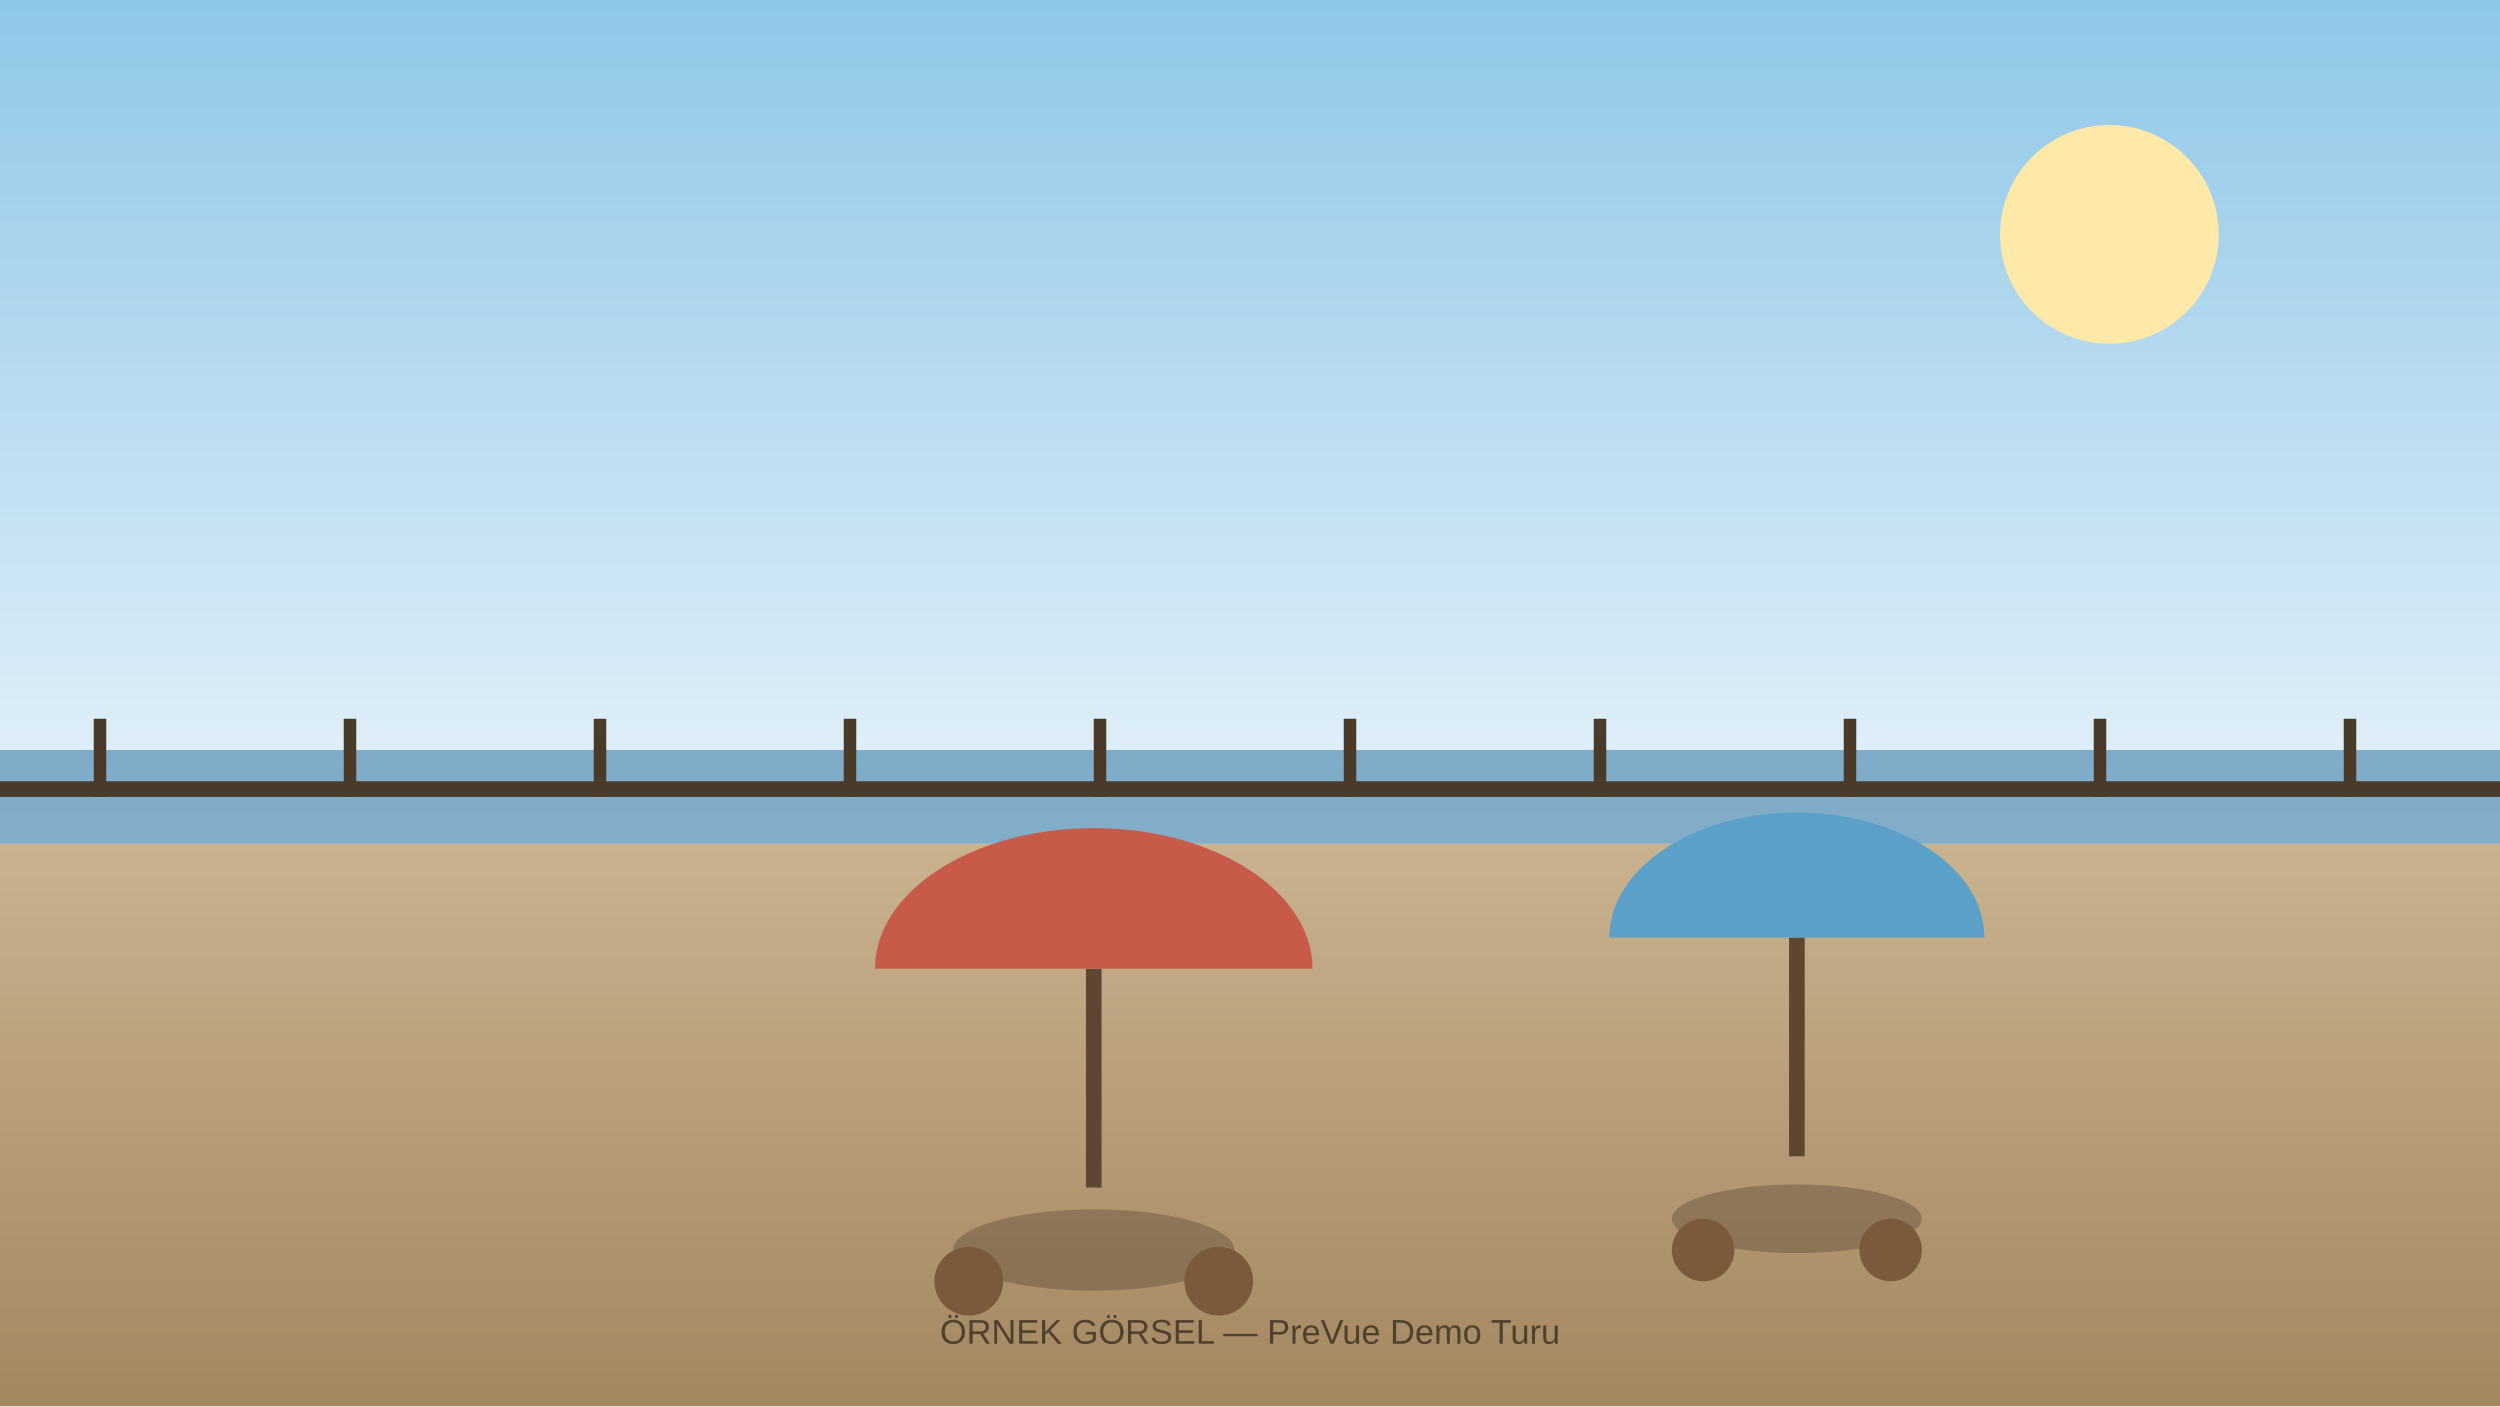
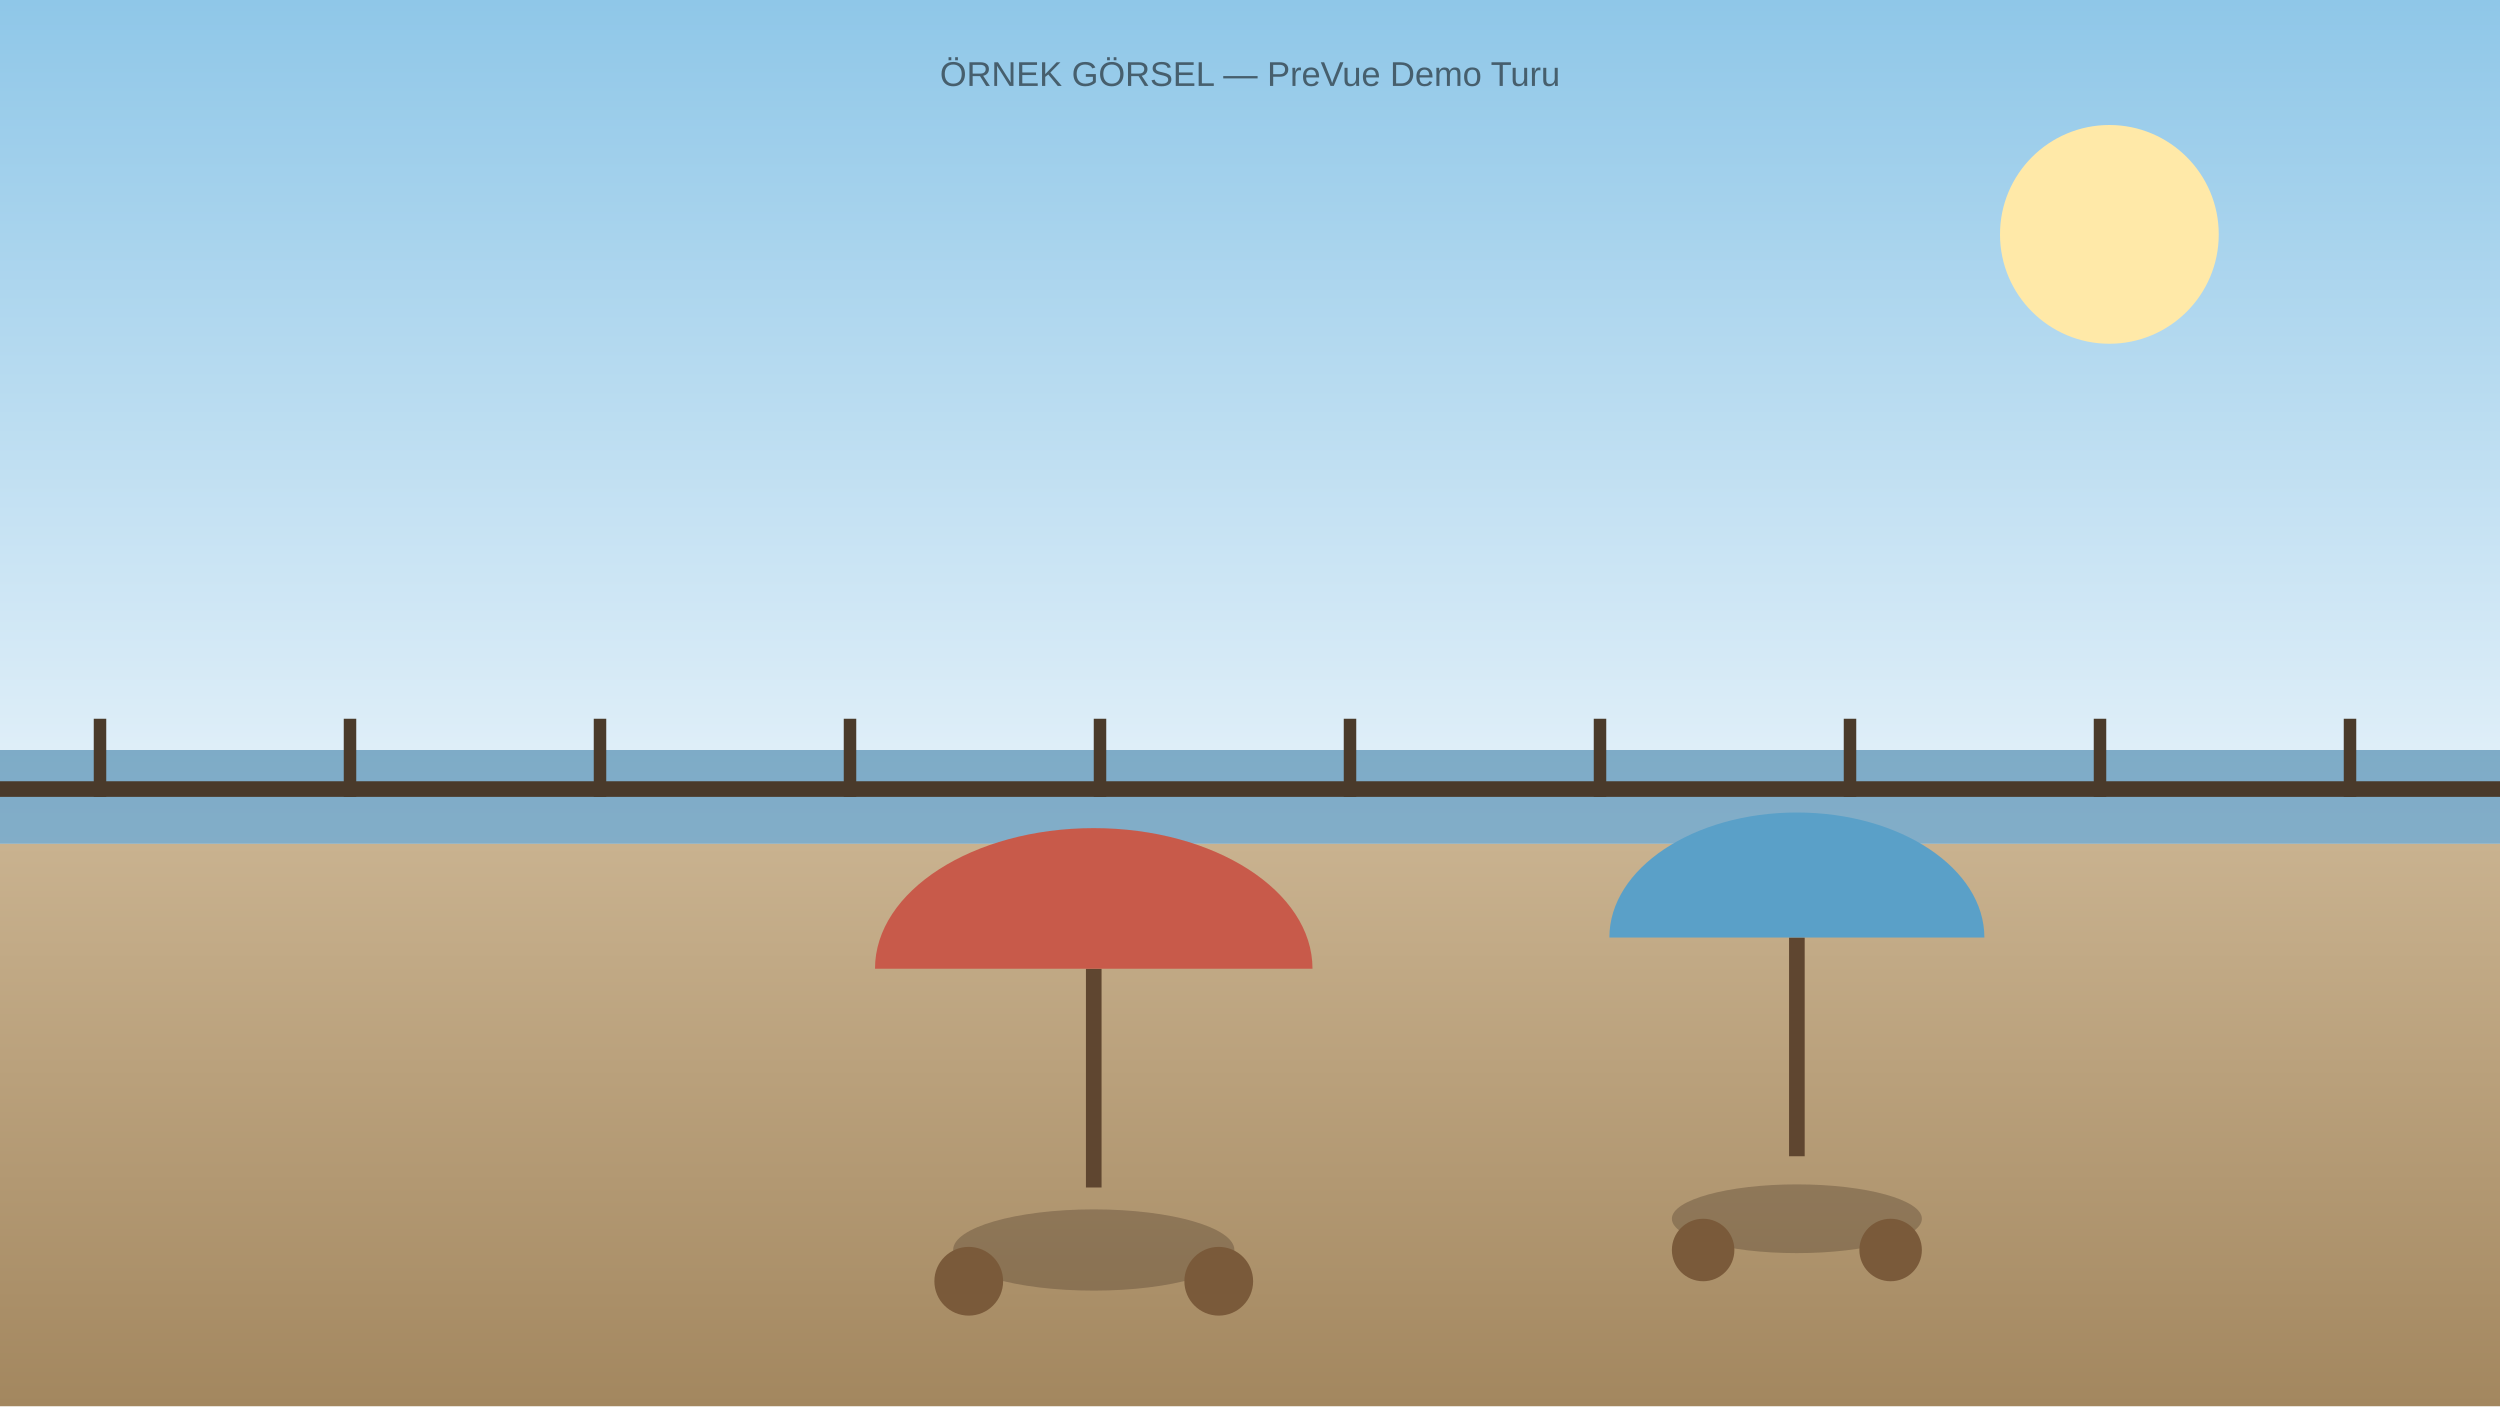
<svg xmlns="http://www.w3.org/2000/svg" viewBox="0 0 1600 900" width="1600" height="900">
  <defs>
    <linearGradient id="skyG" x1="0" y1="0" x2="0" y2="1">
      <stop offset="0" stop-color="#8fc7e8" />
      <stop offset="1" stop-color="#e8f3fa" />
    </linearGradient>
    <linearGradient id="floorG3" x1="0" y1="0" x2="0" y2="1">
      <stop offset="0" stop-color="#c9b28f" />
      <stop offset="1" stop-color="#a3875f" />
    </linearGradient>
  </defs>
  <rect width="1600" height="540" fill="url(#skyG)" />
  <circle cx="1350" cy="150" r="70" fill="#ffe9a8" />
  <rect y="540" width="1600" height="360" fill="url(#floorG3)" />
  <rect y="480" width="1600" height="60" fill="#3d7ea6" opacity="0.6" />
  <rect x="0" y="500" width="1600" height="10" fill="#4a3a2a" />
  <g fill="#4a3a2a">
    <rect x="60" y="460" width="8" height="50" />
    <rect x="220" y="460" width="8" height="50" />
    <rect x="380" y="460" width="8" height="50" />
    <rect x="540" y="460" width="8" height="50" />
    <rect x="700" y="460" width="8" height="50" />
    <rect x="860" y="460" width="8" height="50" />
    <rect x="1020" y="460" width="8" height="50" />
    <rect x="1180" y="460" width="8" height="50" />
    <rect x="1340" y="460" width="8" height="50" />
    <rect x="1500" y="460" width="8" height="50" />
  </g>
  <g>
    <line x1="700" y1="620" x2="700" y2="760" stroke="#5f4630" stroke-width="10" />
    <path d="M560 620 A140 90 0 0 1 840 620 Z" fill="#c85a4a" />
    <ellipse cx="700" cy="800" rx="90" ry="26" fill="#3d2b1f" opacity="0.3" />
    <circle cx="620" cy="820" r="22" fill="#7a5a3a" />
    <circle cx="780" cy="820" r="22" fill="#7a5a3a" />
  </g>
  <g>
    <line x1="1150" y1="600" x2="1150" y2="740" stroke="#5f4630" stroke-width="10" />
    <path d="M1030 600 A120 80 0 0 1 1270 600 Z" fill="#5aa0c8" />
    <ellipse cx="1150" cy="780" rx="80" ry="22" fill="#3d2b1f" opacity="0.3" />
    <circle cx="1090" cy="800" r="20" fill="#7a5a3a" />
    <circle cx="1210" cy="800" r="20" fill="#7a5a3a" />
  </g>
-   <text x="800" y="860" font-family="Arial" font-size="22" fill="#00000088" text-anchor="middle">ÖRNEK GÖRSEL — PreVue Demo Turu</text>
+   <text x="800" y="55" font-family="Arial" font-size="22" fill="#00000088" text-anchor="middle">ÖRNEK GÖRSEL — PreVue Demo Turu</text>
</svg>
